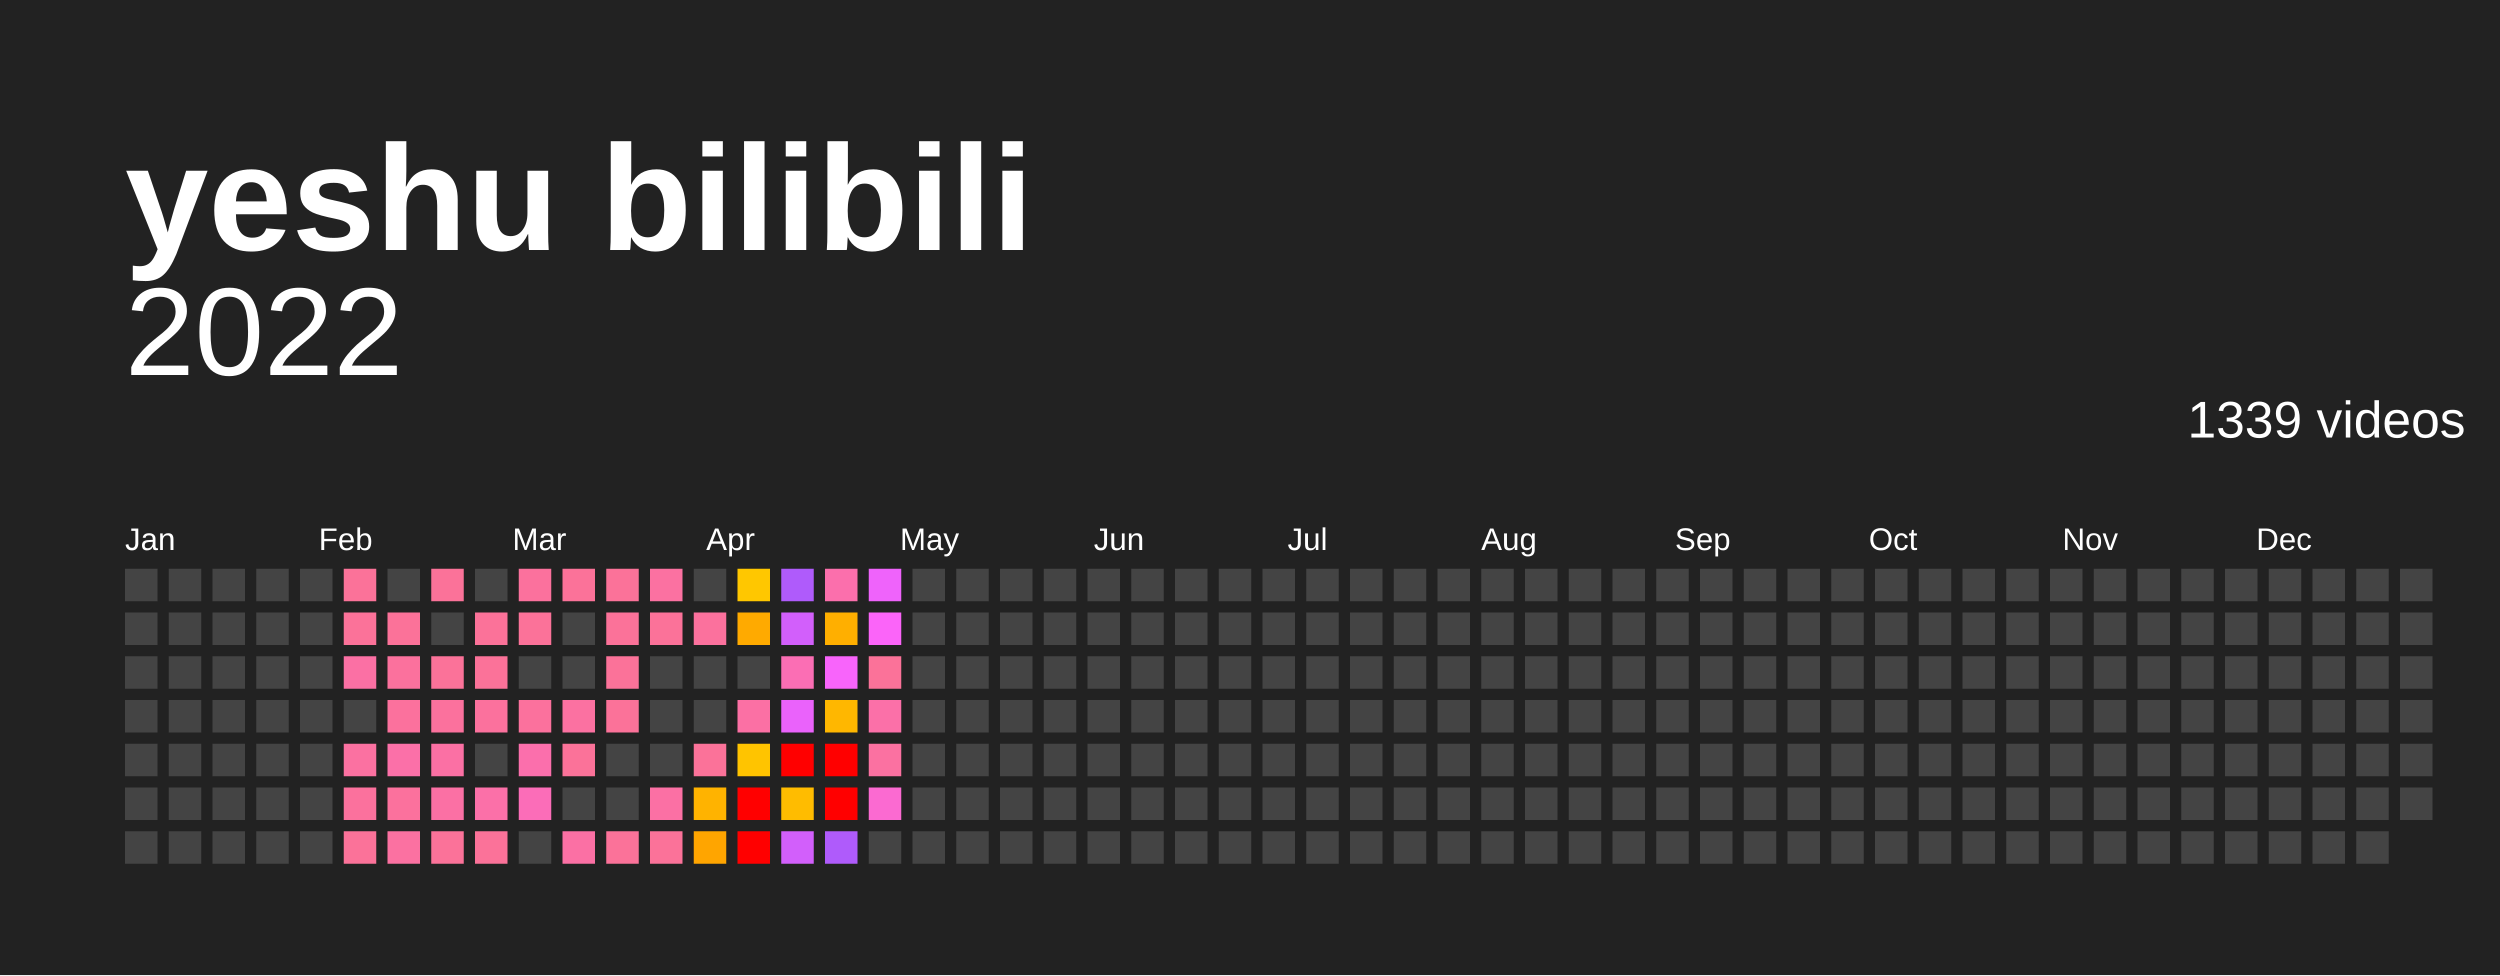
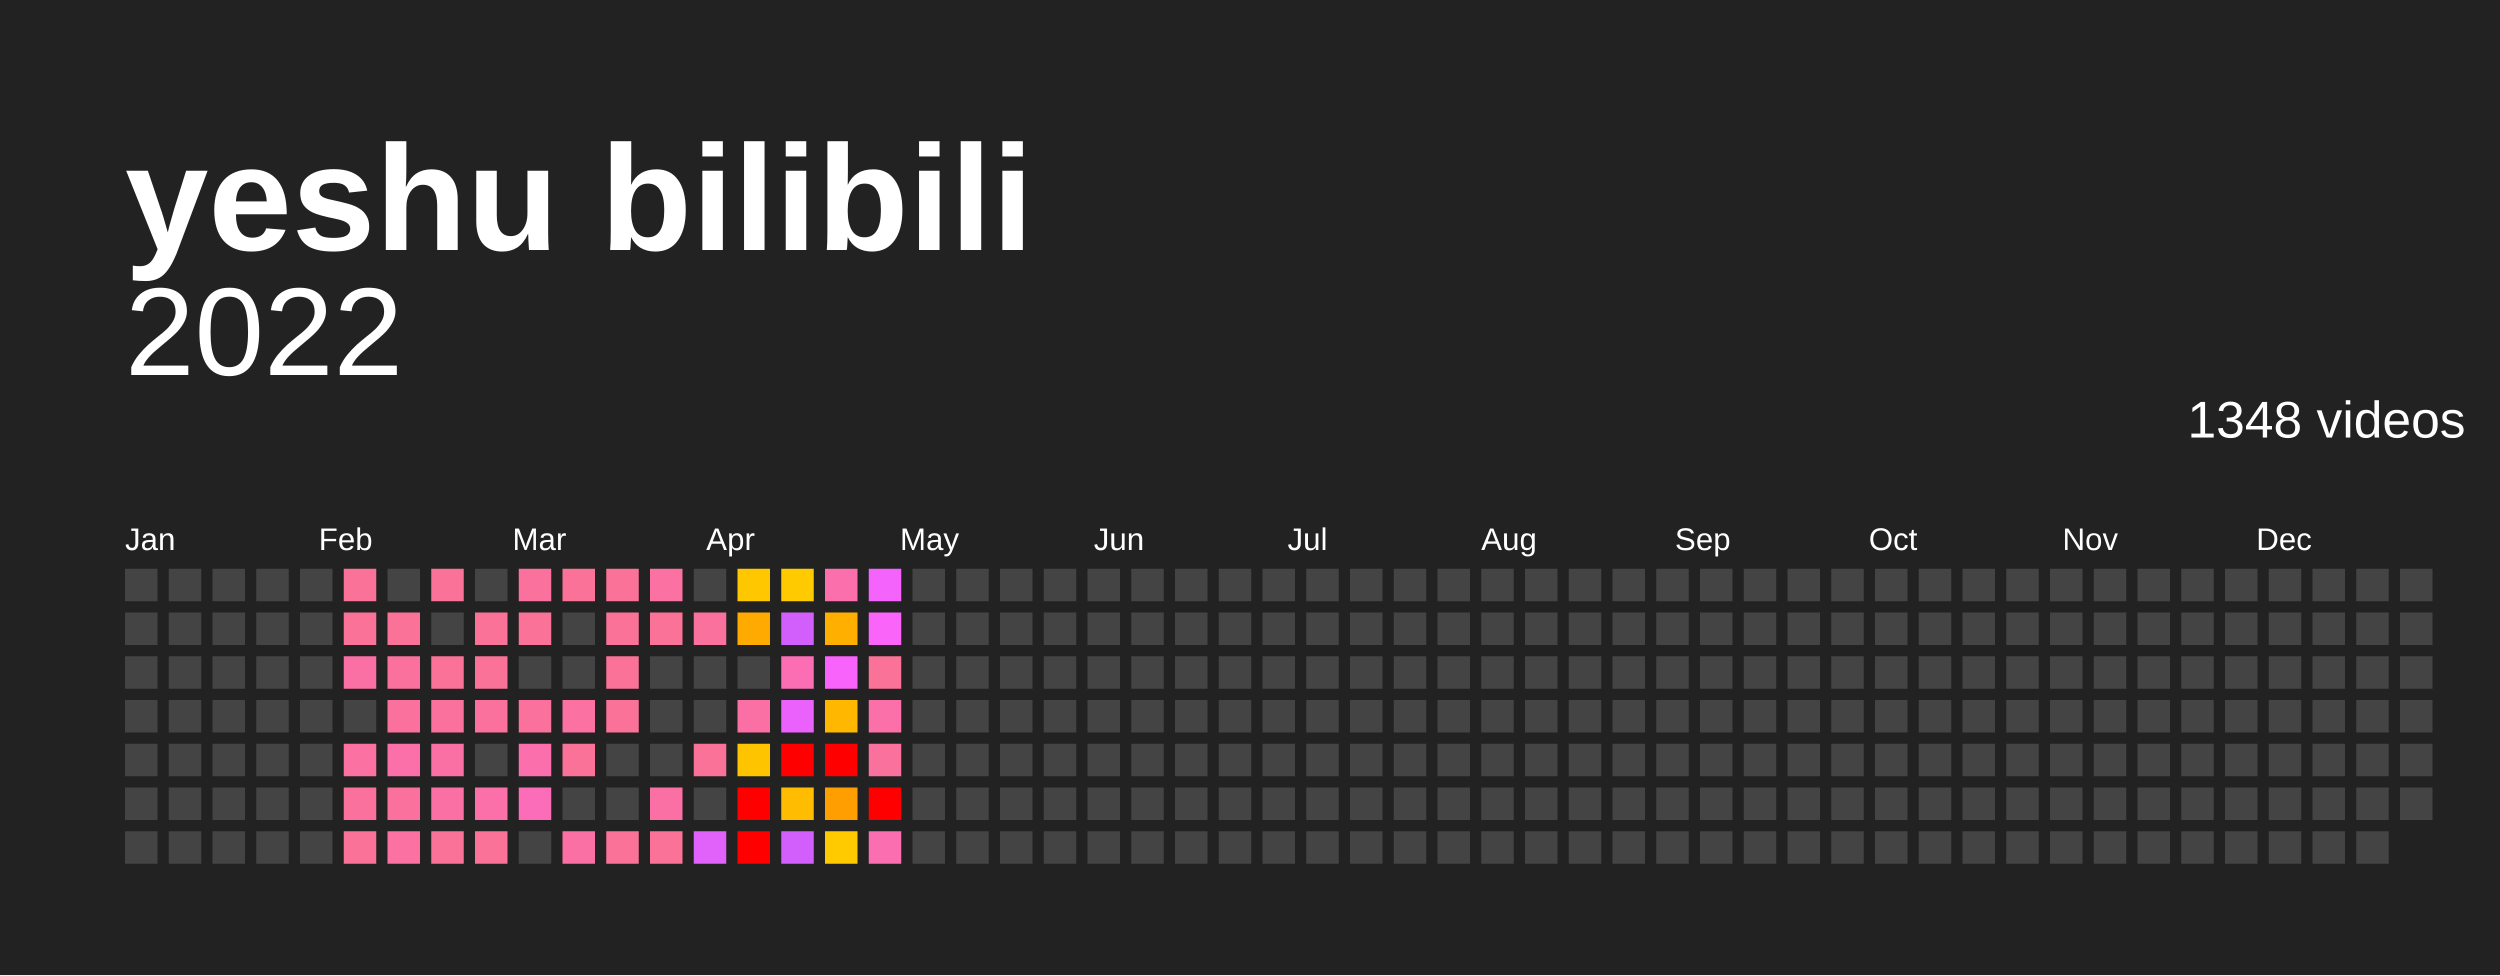
<svg xmlns="http://www.w3.org/2000/svg" baseProfile="full" height="78mm" version="1.1" viewBox="0,0,200,78" width="200mm">
  <defs />
  <rect fill="#222222" height="78" width="200" x="0" y="0" />
  <text fill="#FFFFFF" style="font-size:12px; font-family:Arial; font-weight:bold;" x="10" y="20">yeshu bilibili</text>
  <text alignment-baseline="hanging" fill="#FFFFFF" style="font-size:10.0px; font-family:Arial;" x="10" y="30">2022</text>
-   <text alignment-baseline="hanging" fill="#FFFFFF" style="font-size:4.125px; font-family:Arial;" x="175" y="35">1339 videos</text>
+   <text alignment-baseline="hanging" fill="#FFFFFF" style="font-size:4.125px; font-family:Arial;" x="175" y="35">1348 videos</text>
  <text fill="#FFFFFF" style="font-size:2.5px; font-family:Arial" x="10.0" y="44">Jan</text>
  <text fill="#FFFFFF" style="font-size:2.5px; font-family:Arial" x="25.5" y="44">Feb</text>
  <text fill="#FFFFFF" style="font-size:2.5px; font-family:Arial" x="41.0" y="44">Mar</text>
  <text fill="#FFFFFF" style="font-size:2.5px; font-family:Arial" x="56.5" y="44">Apr</text>
  <text fill="#FFFFFF" style="font-size:2.5px; font-family:Arial" x="72.0" y="44">May</text>
  <text fill="#FFFFFF" style="font-size:2.5px; font-family:Arial" x="87.5" y="44">Jun</text>
  <text fill="#FFFFFF" style="font-size:2.5px; font-family:Arial" x="103.0" y="44">Jul</text>
  <text fill="#FFFFFF" style="font-size:2.5px; font-family:Arial" x="118.5" y="44">Aug</text>
  <text fill="#FFFFFF" style="font-size:2.5px; font-family:Arial" x="134.0" y="44">Sep</text>
  <text fill="#FFFFFF" style="font-size:2.5px; font-family:Arial" x="149.5" y="44">Oct</text>
  <text fill="#FFFFFF" style="font-size:2.5px; font-family:Arial" x="165.0" y="44">Nov</text>
  <text fill="#FFFFFF" style="font-size:2.5px; font-family:Arial" x="180.5" y="44">Dec</text>
  <rect fill="#444444" height="2.6" width="2.6" x="10.0" y="45.5" />
  <rect fill="#444444" height="2.6" width="2.6" x="10.0" y="49.0" />
  <rect fill="#444444" height="2.6" width="2.6" x="10.0" y="52.5" />
  <rect fill="#444444" height="2.6" width="2.6" x="10.0" y="56.0" />
  <rect fill="#444444" height="2.6" width="2.6" x="10.0" y="59.5" />
  <rect fill="#444444" height="2.6" width="2.6" x="10.0" y="63.0" />
  <rect fill="#444444" height="2.6" width="2.6" x="10.0" y="66.5" />
  <rect fill="#444444" height="2.6" width="2.6" x="13.5" y="45.5" />
  <rect fill="#444444" height="2.6" width="2.6" x="13.5" y="49.0" />
  <rect fill="#444444" height="2.6" width="2.6" x="13.5" y="52.5" />
  <rect fill="#444444" height="2.6" width="2.6" x="13.5" y="56.0" />
  <rect fill="#444444" height="2.6" width="2.6" x="13.5" y="59.5" />
  <rect fill="#444444" height="2.6" width="2.6" x="13.5" y="63.0" />
  <rect fill="#444444" height="2.6" width="2.6" x="13.5" y="66.5" />
  <rect fill="#444444" height="2.6" width="2.6" x="17.0" y="45.5" />
  <rect fill="#444444" height="2.6" width="2.6" x="17.0" y="49.0" />
  <rect fill="#444444" height="2.6" width="2.6" x="17.0" y="52.5" />
  <rect fill="#444444" height="2.6" width="2.6" x="17.0" y="56.0" />
  <rect fill="#444444" height="2.6" width="2.6" x="17.0" y="59.5" />
  <rect fill="#444444" height="2.6" width="2.6" x="17.0" y="63.0" />
  <rect fill="#444444" height="2.6" width="2.6" x="17.0" y="66.5" />
  <rect fill="#444444" height="2.6" width="2.6" x="20.5" y="45.5" />
  <rect fill="#444444" height="2.6" width="2.6" x="20.5" y="49.0" />
  <rect fill="#444444" height="2.6" width="2.6" x="20.5" y="52.5" />
  <rect fill="#444444" height="2.6" width="2.6" x="20.5" y="56.0" />
  <rect fill="#444444" height="2.6" width="2.6" x="20.5" y="59.5" />
  <rect fill="#444444" height="2.6" width="2.6" x="20.5" y="63.0" />
  <rect fill="#444444" height="2.6" width="2.6" x="20.5" y="66.5" />
  <rect fill="#444444" height="2.6" width="2.6" x="24.0" y="45.5" />
  <rect fill="#444444" height="2.6" width="2.6" x="24.0" y="49.0" />
  <rect fill="#444444" height="2.6" width="2.6" x="24.0" y="52.5" />
  <rect fill="#444444" height="2.6" width="2.6" x="24.0" y="56.0" />
  <rect fill="#444444" height="2.6" width="2.6" x="24.0" y="59.5" />
  <rect fill="#444444" height="2.6" width="2.6" x="24.0" y="63.0" />
  <rect fill="#444444" height="2.6" width="2.6" x="24.0" y="66.5" />
  <rect fill="#fb7299" height="2.6" width="2.6" x="27.5" y="45.5" />
  <rect fill="#fb7299" height="2.6" width="2.6" x="27.5" y="49.0" />
  <rect fill="#fb70a4" height="2.6" width="2.6" x="27.5" y="52.5" />
  <rect fill="#444444" height="2.6" width="2.6" x="27.5" y="56.0" />
  <rect fill="#fb71a1" height="2.6" width="2.6" x="27.5" y="59.5" />
  <rect fill="#fb719d" height="2.6" width="2.6" x="27.5" y="63.0" />
  <rect fill="#fb7299" height="2.6" width="2.6" x="27.5" y="66.5" />
  <rect fill="#444444" height="2.6" width="2.6" x="31.0" y="45.5" />
  <rect fill="#fb7299" height="2.6" width="2.6" x="31.0" y="49.0" />
  <rect fill="#fb719d" height="2.6" width="2.6" x="31.0" y="52.5" />
  <rect fill="#fb719d" height="2.6" width="2.6" x="31.0" y="56.0" />
  <rect fill="#fb70a8" height="2.6" width="2.6" x="31.0" y="59.5" />
  <rect fill="#fb719d" height="2.6" width="2.6" x="31.0" y="63.0" />
  <rect fill="#fb71a1" height="2.6" width="2.6" x="31.0" y="66.5" />
  <rect fill="#fb7299" height="2.6" width="2.6" x="34.5" y="45.5" />
  <rect fill="#444444" height="2.6" width="2.6" x="34.5" y="49.0" />
  <rect fill="#fb7299" height="2.6" width="2.6" x="34.5" y="52.5" />
  <rect fill="#fb719d" height="2.6" width="2.6" x="34.5" y="56.0" />
  <rect fill="#fb70a4" height="2.6" width="2.6" x="34.5" y="59.5" />
  <rect fill="#fb70a4" height="2.6" width="2.6" x="34.5" y="63.0" />
  <rect fill="#fb7299" height="2.6" width="2.6" x="34.5" y="66.5" />
  <rect fill="#444444" height="2.6" width="2.6" x="38.0" y="45.5" />
  <rect fill="#fb7299" height="2.6" width="2.6" x="38.0" y="49.0" />
  <rect fill="#fb7299" height="2.6" width="2.6" x="38.0" y="52.5" />
  <rect fill="#fb719d" height="2.6" width="2.6" x="38.0" y="56.0" />
  <rect fill="#444444" height="2.6" width="2.6" x="38.0" y="59.5" />
  <rect fill="#fb70a8" height="2.6" width="2.6" x="38.0" y="63.0" />
  <rect fill="#fb7299" height="2.6" width="2.6" x="38.0" y="66.5" />
  <rect fill="#fb719d" height="2.6" width="2.6" x="41.5" y="45.5" />
  <rect fill="#fb7299" height="2.6" width="2.6" x="41.5" y="49.0" />
  <rect fill="#444444" height="2.6" width="2.6" x="41.5" y="52.5" />
  <rect fill="#fb719d" height="2.6" width="2.6" x="41.5" y="56.0" />
  <rect fill="#fb6fac" height="2.6" width="2.6" x="41.5" y="59.5" />
  <rect fill="#fb6db8" height="2.6" width="2.6" x="41.5" y="63.0" />
  <rect fill="#444444" height="2.6" width="2.6" x="41.5" y="66.5" />
  <rect fill="#fb7299" height="2.6" width="2.6" x="45.0" y="45.5" />
  <rect fill="#444444" height="2.6" width="2.6" x="45.0" y="49.0" />
  <rect fill="#444444" height="2.6" width="2.6" x="45.0" y="52.5" />
  <rect fill="#fb71a1" height="2.6" width="2.6" x="45.0" y="56.0" />
  <rect fill="#fb7299" height="2.6" width="2.6" x="45.0" y="59.5" />
  <rect fill="#444444" height="2.6" width="2.6" x="45.0" y="63.0" />
  <rect fill="#fb70a4" height="2.6" width="2.6" x="45.0" y="66.5" />
  <rect fill="#fb7299" height="2.6" width="2.6" x="48.5" y="45.5" />
  <rect fill="#fb7299" height="2.6" width="2.6" x="48.5" y="49.0" />
  <rect fill="#fb7299" height="2.6" width="2.6" x="48.5" y="52.5" />
  <rect fill="#fb7299" height="2.6" width="2.6" x="48.5" y="56.0" />
  <rect fill="#444444" height="2.6" width="2.6" x="48.5" y="59.5" />
  <rect fill="#444444" height="2.6" width="2.6" x="48.5" y="63.0" />
  <rect fill="#fb7299" height="2.6" width="2.6" x="48.5" y="66.5" />
  <rect fill="#fb71a1" height="2.6" width="2.6" x="52.0" y="45.5" />
  <rect fill="#fb7299" height="2.6" width="2.6" x="52.0" y="49.0" />
  <rect fill="#444444" height="2.6" width="2.6" x="52.0" y="52.5" />
  <rect fill="#444444" height="2.6" width="2.6" x="52.0" y="56.0" />
  <rect fill="#444444" height="2.6" width="2.6" x="52.0" y="59.5" />
  <rect fill="#fb70a4" height="2.6" width="2.6" x="52.0" y="63.0" />
  <rect fill="#fb7299" height="2.6" width="2.6" x="52.0" y="66.5" />
  <rect fill="#444444" height="2.6" width="2.6" x="55.5" y="45.5" />
  <rect fill="#fb719d" height="2.6" width="2.6" x="55.5" y="49.0" />
  <rect fill="#444444" height="2.6" width="2.6" x="55.5" y="52.5" />
  <rect fill="#444444" height="2.6" width="2.6" x="55.5" y="56.0" />
  <rect fill="#fb7299" height="2.6" width="2.6" x="55.5" y="59.5" />
-   <rect fill="#ffb300" height="2.6" width="2.6" x="55.5" y="63.0" />
-   <rect fill="#ffa500" height="2.6" width="2.6" x="55.5" y="66.5" />
+   <rect fill="#444444" height="2.6" width="2.6" x="55.5" y="63.0" />
+   <rect fill="#e161fb" height="2.6" width="2.6" x="55.5" y="66.5" />
  <rect fill="#ffc700" height="2.6" width="2.6" x="59.0" y="45.5" />
  <rect fill="#ffaa00" height="2.6" width="2.6" x="59.0" y="49.0" />
  <rect fill="#444444" height="2.6" width="2.6" x="59.0" y="52.5" />
  <rect fill="#fb70a4" height="2.6" width="2.6" x="59.0" y="56.0" />
  <rect fill="#ffc400" height="2.6" width="2.6" x="59.0" y="59.5" />
  <rect fill="red" height="2.6" width="2.6" x="59.0" y="63.0" />
  <rect fill="red" height="2.6" width="2.6" x="59.0" y="66.5" />
-   <rect fill="#af5bfb" height="2.6" width="2.6" x="62.5" y="45.5" />
+   <rect fill="#ffca00" height="2.6" width="2.6" x="62.5" y="45.5" />
  <rect fill="#d25ffb" height="2.6" width="2.6" x="62.5" y="49.0" />
  <rect fill="#fb6eb4" height="2.6" width="2.6" x="62.5" y="52.5" />
  <rect fill="#ea62fb" height="2.6" width="2.6" x="62.5" y="56.0" />
  <rect fill="red" height="2.6" width="2.6" x="62.5" y="59.5" />
  <rect fill="#ffbc00" height="2.6" width="2.6" x="62.5" y="63.0" />
  <rect fill="#d25ffb" height="2.6" width="2.6" x="62.5" y="66.5" />
  <rect fill="#fb6fac" height="2.6" width="2.6" x="66.0" y="45.5" />
  <rect fill="#ffaf00" height="2.6" width="2.6" x="66.0" y="49.0" />
  <rect fill="#f864fb" height="2.6" width="2.6" x="66.0" y="52.5" />
  <rect fill="#ffb700" height="2.6" width="2.6" x="66.0" y="56.0" />
  <rect fill="red" height="2.6" width="2.6" x="66.0" y="59.5" />
-   <rect fill="red" height="2.6" width="2.6" x="66.0" y="63.0" />
-   <rect fill="#af5bfb" height="2.6" width="2.6" x="66.0" y="66.5" />
-   <rect fill="#ef63fb" height="2.6" width="2.6" x="69.5" y="45.5" />
+   <rect fill="#ff9e00" height="2.6" width="2.6" x="66.0" y="63.0" />
+   <rect fill="#ffca00" height="2.6" width="2.6" x="66.0" y="66.5" />
+   <rect fill="#f463fb" height="2.6" width="2.6" x="69.5" y="45.5" />
  <rect fill="#fb64f9" height="2.6" width="2.6" x="69.5" y="49.0" />
  <rect fill="#fb7299" height="2.6" width="2.6" x="69.5" y="52.5" />
  <rect fill="#fb70a8" height="2.6" width="2.6" x="69.5" y="56.0" />
-   <rect fill="#fb71a1" height="2.6" width="2.6" x="69.5" y="59.5" />
-   <rect fill="#fb6ad1" height="2.6" width="2.6" x="69.5" y="63.0" />
-   <rect fill="#444444" height="2.6" width="2.6" x="69.5" y="66.5" />
+   <rect fill="#fb719d" height="2.6" width="2.6" x="69.5" y="59.5" />
+   <rect fill="red" height="2.6" width="2.6" x="69.5" y="63.0" />
+   <rect fill="#fb6eb0" height="2.6" width="2.6" x="69.5" y="66.5" />
  <rect fill="#444444" height="2.6" width="2.6" x="73.0" y="45.5" />
  <rect fill="#444444" height="2.6" width="2.6" x="73.0" y="49.0" />
  <rect fill="#444444" height="2.6" width="2.6" x="73.0" y="52.5" />
  <rect fill="#444444" height="2.6" width="2.6" x="73.0" y="56.0" />
  <rect fill="#444444" height="2.6" width="2.6" x="73.0" y="59.5" />
  <rect fill="#444444" height="2.6" width="2.6" x="73.0" y="63.0" />
  <rect fill="#444444" height="2.6" width="2.6" x="73.0" y="66.5" />
  <rect fill="#444444" height="2.6" width="2.6" x="76.5" y="45.5" />
  <rect fill="#444444" height="2.6" width="2.6" x="76.5" y="49.0" />
  <rect fill="#444444" height="2.6" width="2.6" x="76.5" y="52.5" />
  <rect fill="#444444" height="2.6" width="2.6" x="76.5" y="56.0" />
  <rect fill="#444444" height="2.6" width="2.6" x="76.5" y="59.5" />
  <rect fill="#444444" height="2.6" width="2.6" x="76.5" y="63.0" />
  <rect fill="#444444" height="2.6" width="2.6" x="76.5" y="66.5" />
  <rect fill="#444444" height="2.6" width="2.6" x="80.0" y="45.5" />
  <rect fill="#444444" height="2.6" width="2.6" x="80.0" y="49.0" />
  <rect fill="#444444" height="2.6" width="2.6" x="80.0" y="52.5" />
  <rect fill="#444444" height="2.6" width="2.6" x="80.0" y="56.0" />
  <rect fill="#444444" height="2.6" width="2.6" x="80.0" y="59.5" />
  <rect fill="#444444" height="2.6" width="2.6" x="80.0" y="63.0" />
  <rect fill="#444444" height="2.6" width="2.6" x="80.0" y="66.5" />
  <rect fill="#444444" height="2.6" width="2.6" x="83.5" y="45.5" />
  <rect fill="#444444" height="2.6" width="2.6" x="83.5" y="49.0" />
  <rect fill="#444444" height="2.6" width="2.6" x="83.5" y="52.5" />
  <rect fill="#444444" height="2.6" width="2.6" x="83.5" y="56.0" />
  <rect fill="#444444" height="2.6" width="2.6" x="83.5" y="59.5" />
  <rect fill="#444444" height="2.6" width="2.6" x="83.5" y="63.0" />
  <rect fill="#444444" height="2.6" width="2.6" x="83.5" y="66.5" />
  <rect fill="#444444" height="2.6" width="2.6" x="87.0" y="45.5" />
  <rect fill="#444444" height="2.6" width="2.6" x="87.0" y="49.0" />
  <rect fill="#444444" height="2.6" width="2.6" x="87.0" y="52.5" />
  <rect fill="#444444" height="2.6" width="2.6" x="87.0" y="56.0" />
  <rect fill="#444444" height="2.6" width="2.6" x="87.0" y="59.5" />
  <rect fill="#444444" height="2.6" width="2.6" x="87.0" y="63.0" />
  <rect fill="#444444" height="2.6" width="2.6" x="87.0" y="66.5" />
  <rect fill="#444444" height="2.6" width="2.6" x="90.5" y="45.5" />
  <rect fill="#444444" height="2.6" width="2.6" x="90.5" y="49.0" />
  <rect fill="#444444" height="2.6" width="2.6" x="90.5" y="52.5" />
  <rect fill="#444444" height="2.6" width="2.6" x="90.5" y="56.0" />
  <rect fill="#444444" height="2.6" width="2.6" x="90.5" y="59.5" />
  <rect fill="#444444" height="2.6" width="2.6" x="90.5" y="63.0" />
  <rect fill="#444444" height="2.6" width="2.6" x="90.5" y="66.5" />
  <rect fill="#444444" height="2.6" width="2.6" x="94.0" y="45.5" />
  <rect fill="#444444" height="2.6" width="2.6" x="94.0" y="49.0" />
  <rect fill="#444444" height="2.6" width="2.6" x="94.0" y="52.5" />
  <rect fill="#444444" height="2.6" width="2.6" x="94.0" y="56.0" />
  <rect fill="#444444" height="2.6" width="2.6" x="94.0" y="59.5" />
  <rect fill="#444444" height="2.6" width="2.6" x="94.0" y="63.0" />
  <rect fill="#444444" height="2.6" width="2.6" x="94.0" y="66.5" />
  <rect fill="#444444" height="2.6" width="2.6" x="97.5" y="45.5" />
  <rect fill="#444444" height="2.6" width="2.6" x="97.5" y="49.0" />
  <rect fill="#444444" height="2.6" width="2.6" x="97.5" y="52.5" />
  <rect fill="#444444" height="2.6" width="2.6" x="97.5" y="56.0" />
  <rect fill="#444444" height="2.6" width="2.6" x="97.5" y="59.5" />
  <rect fill="#444444" height="2.6" width="2.6" x="97.5" y="63.0" />
  <rect fill="#444444" height="2.6" width="2.6" x="97.5" y="66.5" />
  <rect fill="#444444" height="2.6" width="2.6" x="101.0" y="45.5" />
  <rect fill="#444444" height="2.6" width="2.6" x="101.0" y="49.0" />
  <rect fill="#444444" height="2.6" width="2.6" x="101.0" y="52.5" />
  <rect fill="#444444" height="2.6" width="2.6" x="101.0" y="56.0" />
  <rect fill="#444444" height="2.6" width="2.6" x="101.0" y="59.5" />
  <rect fill="#444444" height="2.6" width="2.6" x="101.0" y="63.0" />
  <rect fill="#444444" height="2.6" width="2.6" x="101.0" y="66.5" />
  <rect fill="#444444" height="2.6" width="2.6" x="104.5" y="45.5" />
  <rect fill="#444444" height="2.6" width="2.6" x="104.5" y="49.0" />
  <rect fill="#444444" height="2.6" width="2.6" x="104.5" y="52.5" />
  <rect fill="#444444" height="2.6" width="2.6" x="104.5" y="56.0" />
  <rect fill="#444444" height="2.6" width="2.6" x="104.5" y="59.5" />
  <rect fill="#444444" height="2.6" width="2.6" x="104.5" y="63.0" />
  <rect fill="#444444" height="2.6" width="2.6" x="104.5" y="66.5" />
  <rect fill="#444444" height="2.6" width="2.6" x="108.0" y="45.5" />
  <rect fill="#444444" height="2.6" width="2.6" x="108.0" y="49.0" />
  <rect fill="#444444" height="2.6" width="2.6" x="108.0" y="52.5" />
  <rect fill="#444444" height="2.6" width="2.6" x="108.0" y="56.0" />
  <rect fill="#444444" height="2.6" width="2.6" x="108.0" y="59.5" />
  <rect fill="#444444" height="2.6" width="2.6" x="108.0" y="63.0" />
  <rect fill="#444444" height="2.6" width="2.6" x="108.0" y="66.5" />
  <rect fill="#444444" height="2.6" width="2.6" x="111.5" y="45.5" />
  <rect fill="#444444" height="2.6" width="2.6" x="111.5" y="49.0" />
  <rect fill="#444444" height="2.6" width="2.6" x="111.5" y="52.5" />
  <rect fill="#444444" height="2.6" width="2.6" x="111.5" y="56.0" />
  <rect fill="#444444" height="2.6" width="2.6" x="111.5" y="59.5" />
  <rect fill="#444444" height="2.6" width="2.6" x="111.5" y="63.0" />
  <rect fill="#444444" height="2.6" width="2.6" x="111.5" y="66.5" />
  <rect fill="#444444" height="2.6" width="2.6" x="115.0" y="45.5" />
  <rect fill="#444444" height="2.6" width="2.6" x="115.0" y="49.0" />
  <rect fill="#444444" height="2.6" width="2.6" x="115.0" y="52.5" />
  <rect fill="#444444" height="2.6" width="2.6" x="115.0" y="56.0" />
  <rect fill="#444444" height="2.6" width="2.6" x="115.0" y="59.5" />
  <rect fill="#444444" height="2.6" width="2.6" x="115.0" y="63.0" />
  <rect fill="#444444" height="2.6" width="2.6" x="115.0" y="66.5" />
  <rect fill="#444444" height="2.6" width="2.6" x="118.5" y="45.5" />
  <rect fill="#444444" height="2.6" width="2.6" x="118.5" y="49.0" />
  <rect fill="#444444" height="2.6" width="2.6" x="118.5" y="52.5" />
  <rect fill="#444444" height="2.6" width="2.6" x="118.5" y="56.0" />
  <rect fill="#444444" height="2.6" width="2.6" x="118.5" y="59.5" />
  <rect fill="#444444" height="2.6" width="2.6" x="118.5" y="63.0" />
  <rect fill="#444444" height="2.6" width="2.6" x="118.5" y="66.5" />
  <rect fill="#444444" height="2.6" width="2.6" x="122.0" y="45.5" />
  <rect fill="#444444" height="2.6" width="2.6" x="122.0" y="49.0" />
  <rect fill="#444444" height="2.6" width="2.6" x="122.0" y="52.5" />
  <rect fill="#444444" height="2.6" width="2.6" x="122.0" y="56.0" />
  <rect fill="#444444" height="2.6" width="2.6" x="122.0" y="59.5" />
  <rect fill="#444444" height="2.6" width="2.6" x="122.0" y="63.0" />
  <rect fill="#444444" height="2.6" width="2.6" x="122.0" y="66.5" />
  <rect fill="#444444" height="2.6" width="2.6" x="125.5" y="45.5" />
  <rect fill="#444444" height="2.6" width="2.6" x="125.5" y="49.0" />
  <rect fill="#444444" height="2.6" width="2.6" x="125.5" y="52.5" />
  <rect fill="#444444" height="2.6" width="2.6" x="125.5" y="56.0" />
  <rect fill="#444444" height="2.6" width="2.6" x="125.5" y="59.5" />
  <rect fill="#444444" height="2.6" width="2.6" x="125.5" y="63.0" />
  <rect fill="#444444" height="2.6" width="2.6" x="125.5" y="66.5" />
  <rect fill="#444444" height="2.6" width="2.6" x="129.0" y="45.5" />
  <rect fill="#444444" height="2.6" width="2.6" x="129.0" y="49.0" />
  <rect fill="#444444" height="2.6" width="2.6" x="129.0" y="52.5" />
  <rect fill="#444444" height="2.6" width="2.6" x="129.0" y="56.0" />
  <rect fill="#444444" height="2.6" width="2.6" x="129.0" y="59.5" />
  <rect fill="#444444" height="2.6" width="2.6" x="129.0" y="63.0" />
  <rect fill="#444444" height="2.6" width="2.6" x="129.0" y="66.5" />
  <rect fill="#444444" height="2.6" width="2.6" x="132.5" y="45.5" />
  <rect fill="#444444" height="2.6" width="2.6" x="132.5" y="49.0" />
  <rect fill="#444444" height="2.6" width="2.6" x="132.5" y="52.5" />
  <rect fill="#444444" height="2.6" width="2.6" x="132.5" y="56.0" />
  <rect fill="#444444" height="2.6" width="2.6" x="132.5" y="59.5" />
  <rect fill="#444444" height="2.6" width="2.6" x="132.5" y="63.0" />
  <rect fill="#444444" height="2.6" width="2.6" x="132.5" y="66.5" />
  <rect fill="#444444" height="2.6" width="2.6" x="136.0" y="45.5" />
  <rect fill="#444444" height="2.6" width="2.6" x="136.0" y="49.0" />
  <rect fill="#444444" height="2.6" width="2.6" x="136.0" y="52.5" />
  <rect fill="#444444" height="2.6" width="2.6" x="136.0" y="56.0" />
  <rect fill="#444444" height="2.6" width="2.6" x="136.0" y="59.5" />
  <rect fill="#444444" height="2.6" width="2.6" x="136.0" y="63.0" />
  <rect fill="#444444" height="2.6" width="2.6" x="136.0" y="66.5" />
  <rect fill="#444444" height="2.6" width="2.6" x="139.5" y="45.5" />
  <rect fill="#444444" height="2.6" width="2.6" x="139.5" y="49.0" />
  <rect fill="#444444" height="2.6" width="2.6" x="139.5" y="52.5" />
  <rect fill="#444444" height="2.6" width="2.6" x="139.5" y="56.0" />
  <rect fill="#444444" height="2.6" width="2.6" x="139.5" y="59.5" />
  <rect fill="#444444" height="2.6" width="2.6" x="139.5" y="63.0" />
  <rect fill="#444444" height="2.6" width="2.6" x="139.5" y="66.5" />
  <rect fill="#444444" height="2.6" width="2.6" x="143.0" y="45.5" />
  <rect fill="#444444" height="2.6" width="2.6" x="143.0" y="49.0" />
  <rect fill="#444444" height="2.6" width="2.6" x="143.0" y="52.5" />
  <rect fill="#444444" height="2.6" width="2.6" x="143.0" y="56.0" />
  <rect fill="#444444" height="2.6" width="2.6" x="143.0" y="59.5" />
  <rect fill="#444444" height="2.6" width="2.6" x="143.0" y="63.0" />
  <rect fill="#444444" height="2.6" width="2.6" x="143.0" y="66.5" />
  <rect fill="#444444" height="2.6" width="2.6" x="146.5" y="45.5" />
  <rect fill="#444444" height="2.6" width="2.6" x="146.5" y="49.0" />
  <rect fill="#444444" height="2.6" width="2.6" x="146.5" y="52.5" />
  <rect fill="#444444" height="2.6" width="2.6" x="146.5" y="56.0" />
  <rect fill="#444444" height="2.6" width="2.6" x="146.5" y="59.5" />
  <rect fill="#444444" height="2.6" width="2.6" x="146.5" y="63.0" />
  <rect fill="#444444" height="2.6" width="2.6" x="146.5" y="66.5" />
  <rect fill="#444444" height="2.6" width="2.6" x="150.0" y="45.5" />
  <rect fill="#444444" height="2.6" width="2.6" x="150.0" y="49.0" />
  <rect fill="#444444" height="2.6" width="2.6" x="150.0" y="52.5" />
  <rect fill="#444444" height="2.6" width="2.6" x="150.0" y="56.0" />
  <rect fill="#444444" height="2.6" width="2.6" x="150.0" y="59.5" />
  <rect fill="#444444" height="2.6" width="2.6" x="150.0" y="63.0" />
  <rect fill="#444444" height="2.6" width="2.6" x="150.0" y="66.5" />
  <rect fill="#444444" height="2.6" width="2.6" x="153.5" y="45.5" />
  <rect fill="#444444" height="2.6" width="2.6" x="153.5" y="49.0" />
  <rect fill="#444444" height="2.6" width="2.6" x="153.5" y="52.5" />
  <rect fill="#444444" height="2.6" width="2.6" x="153.5" y="56.0" />
  <rect fill="#444444" height="2.6" width="2.6" x="153.5" y="59.5" />
  <rect fill="#444444" height="2.6" width="2.6" x="153.5" y="63.0" />
  <rect fill="#444444" height="2.6" width="2.6" x="153.5" y="66.5" />
  <rect fill="#444444" height="2.6" width="2.6" x="157.0" y="45.5" />
  <rect fill="#444444" height="2.6" width="2.6" x="157.0" y="49.0" />
  <rect fill="#444444" height="2.6" width="2.6" x="157.0" y="52.5" />
  <rect fill="#444444" height="2.6" width="2.6" x="157.0" y="56.0" />
  <rect fill="#444444" height="2.6" width="2.6" x="157.0" y="59.5" />
  <rect fill="#444444" height="2.6" width="2.6" x="157.0" y="63.0" />
  <rect fill="#444444" height="2.6" width="2.6" x="157.0" y="66.5" />
  <rect fill="#444444" height="2.6" width="2.6" x="160.5" y="45.5" />
  <rect fill="#444444" height="2.6" width="2.6" x="160.5" y="49.0" />
  <rect fill="#444444" height="2.6" width="2.6" x="160.5" y="52.5" />
  <rect fill="#444444" height="2.6" width="2.6" x="160.5" y="56.0" />
  <rect fill="#444444" height="2.6" width="2.6" x="160.5" y="59.5" />
  <rect fill="#444444" height="2.6" width="2.6" x="160.5" y="63.0" />
  <rect fill="#444444" height="2.6" width="2.6" x="160.5" y="66.5" />
  <rect fill="#444444" height="2.6" width="2.6" x="164.0" y="45.5" />
  <rect fill="#444444" height="2.6" width="2.6" x="164.0" y="49.0" />
  <rect fill="#444444" height="2.6" width="2.6" x="164.0" y="52.5" />
  <rect fill="#444444" height="2.6" width="2.6" x="164.0" y="56.0" />
  <rect fill="#444444" height="2.6" width="2.6" x="164.0" y="59.5" />
  <rect fill="#444444" height="2.6" width="2.6" x="164.0" y="63.0" />
  <rect fill="#444444" height="2.6" width="2.6" x="164.0" y="66.5" />
  <rect fill="#444444" height="2.6" width="2.6" x="167.5" y="45.5" />
  <rect fill="#444444" height="2.6" width="2.6" x="167.5" y="49.0" />
  <rect fill="#444444" height="2.6" width="2.6" x="167.5" y="52.5" />
  <rect fill="#444444" height="2.6" width="2.6" x="167.5" y="56.0" />
  <rect fill="#444444" height="2.6" width="2.6" x="167.5" y="59.5" />
  <rect fill="#444444" height="2.6" width="2.6" x="167.5" y="63.0" />
  <rect fill="#444444" height="2.6" width="2.6" x="167.5" y="66.5" />
  <rect fill="#444444" height="2.6" width="2.6" x="171.0" y="45.5" />
  <rect fill="#444444" height="2.6" width="2.6" x="171.0" y="49.0" />
  <rect fill="#444444" height="2.6" width="2.6" x="171.0" y="52.5" />
  <rect fill="#444444" height="2.6" width="2.6" x="171.0" y="56.0" />
  <rect fill="#444444" height="2.6" width="2.6" x="171.0" y="59.5" />
  <rect fill="#444444" height="2.6" width="2.6" x="171.0" y="63.0" />
  <rect fill="#444444" height="2.6" width="2.6" x="171.0" y="66.5" />
  <rect fill="#444444" height="2.6" width="2.6" x="174.5" y="45.5" />
  <rect fill="#444444" height="2.6" width="2.6" x="174.5" y="49.0" />
  <rect fill="#444444" height="2.6" width="2.6" x="174.5" y="52.5" />
  <rect fill="#444444" height="2.6" width="2.6" x="174.5" y="56.0" />
  <rect fill="#444444" height="2.6" width="2.6" x="174.5" y="59.5" />
  <rect fill="#444444" height="2.6" width="2.6" x="174.5" y="63.0" />
  <rect fill="#444444" height="2.6" width="2.6" x="174.5" y="66.5" />
  <rect fill="#444444" height="2.6" width="2.6" x="178.0" y="45.5" />
  <rect fill="#444444" height="2.6" width="2.6" x="178.0" y="49.0" />
  <rect fill="#444444" height="2.6" width="2.6" x="178.0" y="52.5" />
  <rect fill="#444444" height="2.6" width="2.6" x="178.0" y="56.0" />
  <rect fill="#444444" height="2.6" width="2.6" x="178.0" y="59.5" />
  <rect fill="#444444" height="2.6" width="2.6" x="178.0" y="63.0" />
  <rect fill="#444444" height="2.6" width="2.6" x="178.0" y="66.5" />
  <rect fill="#444444" height="2.6" width="2.6" x="181.5" y="45.5" />
  <rect fill="#444444" height="2.6" width="2.6" x="181.5" y="49.0" />
  <rect fill="#444444" height="2.6" width="2.6" x="181.5" y="52.5" />
  <rect fill="#444444" height="2.6" width="2.6" x="181.5" y="56.0" />
  <rect fill="#444444" height="2.6" width="2.6" x="181.5" y="59.5" />
  <rect fill="#444444" height="2.6" width="2.6" x="181.5" y="63.0" />
  <rect fill="#444444" height="2.6" width="2.6" x="181.5" y="66.5" />
  <rect fill="#444444" height="2.6" width="2.6" x="185.0" y="45.5" />
  <rect fill="#444444" height="2.6" width="2.6" x="185.0" y="49.0" />
  <rect fill="#444444" height="2.6" width="2.6" x="185.0" y="52.5" />
  <rect fill="#444444" height="2.6" width="2.6" x="185.0" y="56.0" />
  <rect fill="#444444" height="2.6" width="2.6" x="185.0" y="59.5" />
  <rect fill="#444444" height="2.6" width="2.6" x="185.0" y="63.0" />
  <rect fill="#444444" height="2.6" width="2.6" x="185.0" y="66.5" />
  <rect fill="#444444" height="2.6" width="2.6" x="188.5" y="45.5" />
  <rect fill="#444444" height="2.6" width="2.6" x="188.5" y="49.0" />
  <rect fill="#444444" height="2.6" width="2.6" x="188.5" y="52.5" />
  <rect fill="#444444" height="2.6" width="2.6" x="188.5" y="56.0" />
  <rect fill="#444444" height="2.6" width="2.6" x="188.5" y="59.5" />
  <rect fill="#444444" height="2.6" width="2.6" x="188.5" y="63.0" />
  <rect fill="#444444" height="2.6" width="2.6" x="188.5" y="66.5" />
  <rect fill="#444444" height="2.6" width="2.6" x="192.0" y="45.5" />
  <rect fill="#444444" height="2.6" width="2.6" x="192.0" y="49.0" />
  <rect fill="#444444" height="2.6" width="2.6" x="192.0" y="52.5" />
  <rect fill="#444444" height="2.6" width="2.6" x="192.0" y="56.0" />
  <rect fill="#444444" height="2.6" width="2.6" x="192.0" y="59.5" />
  <rect fill="#444444" height="2.6" width="2.6" x="192.0" y="63.0" />
</svg>
